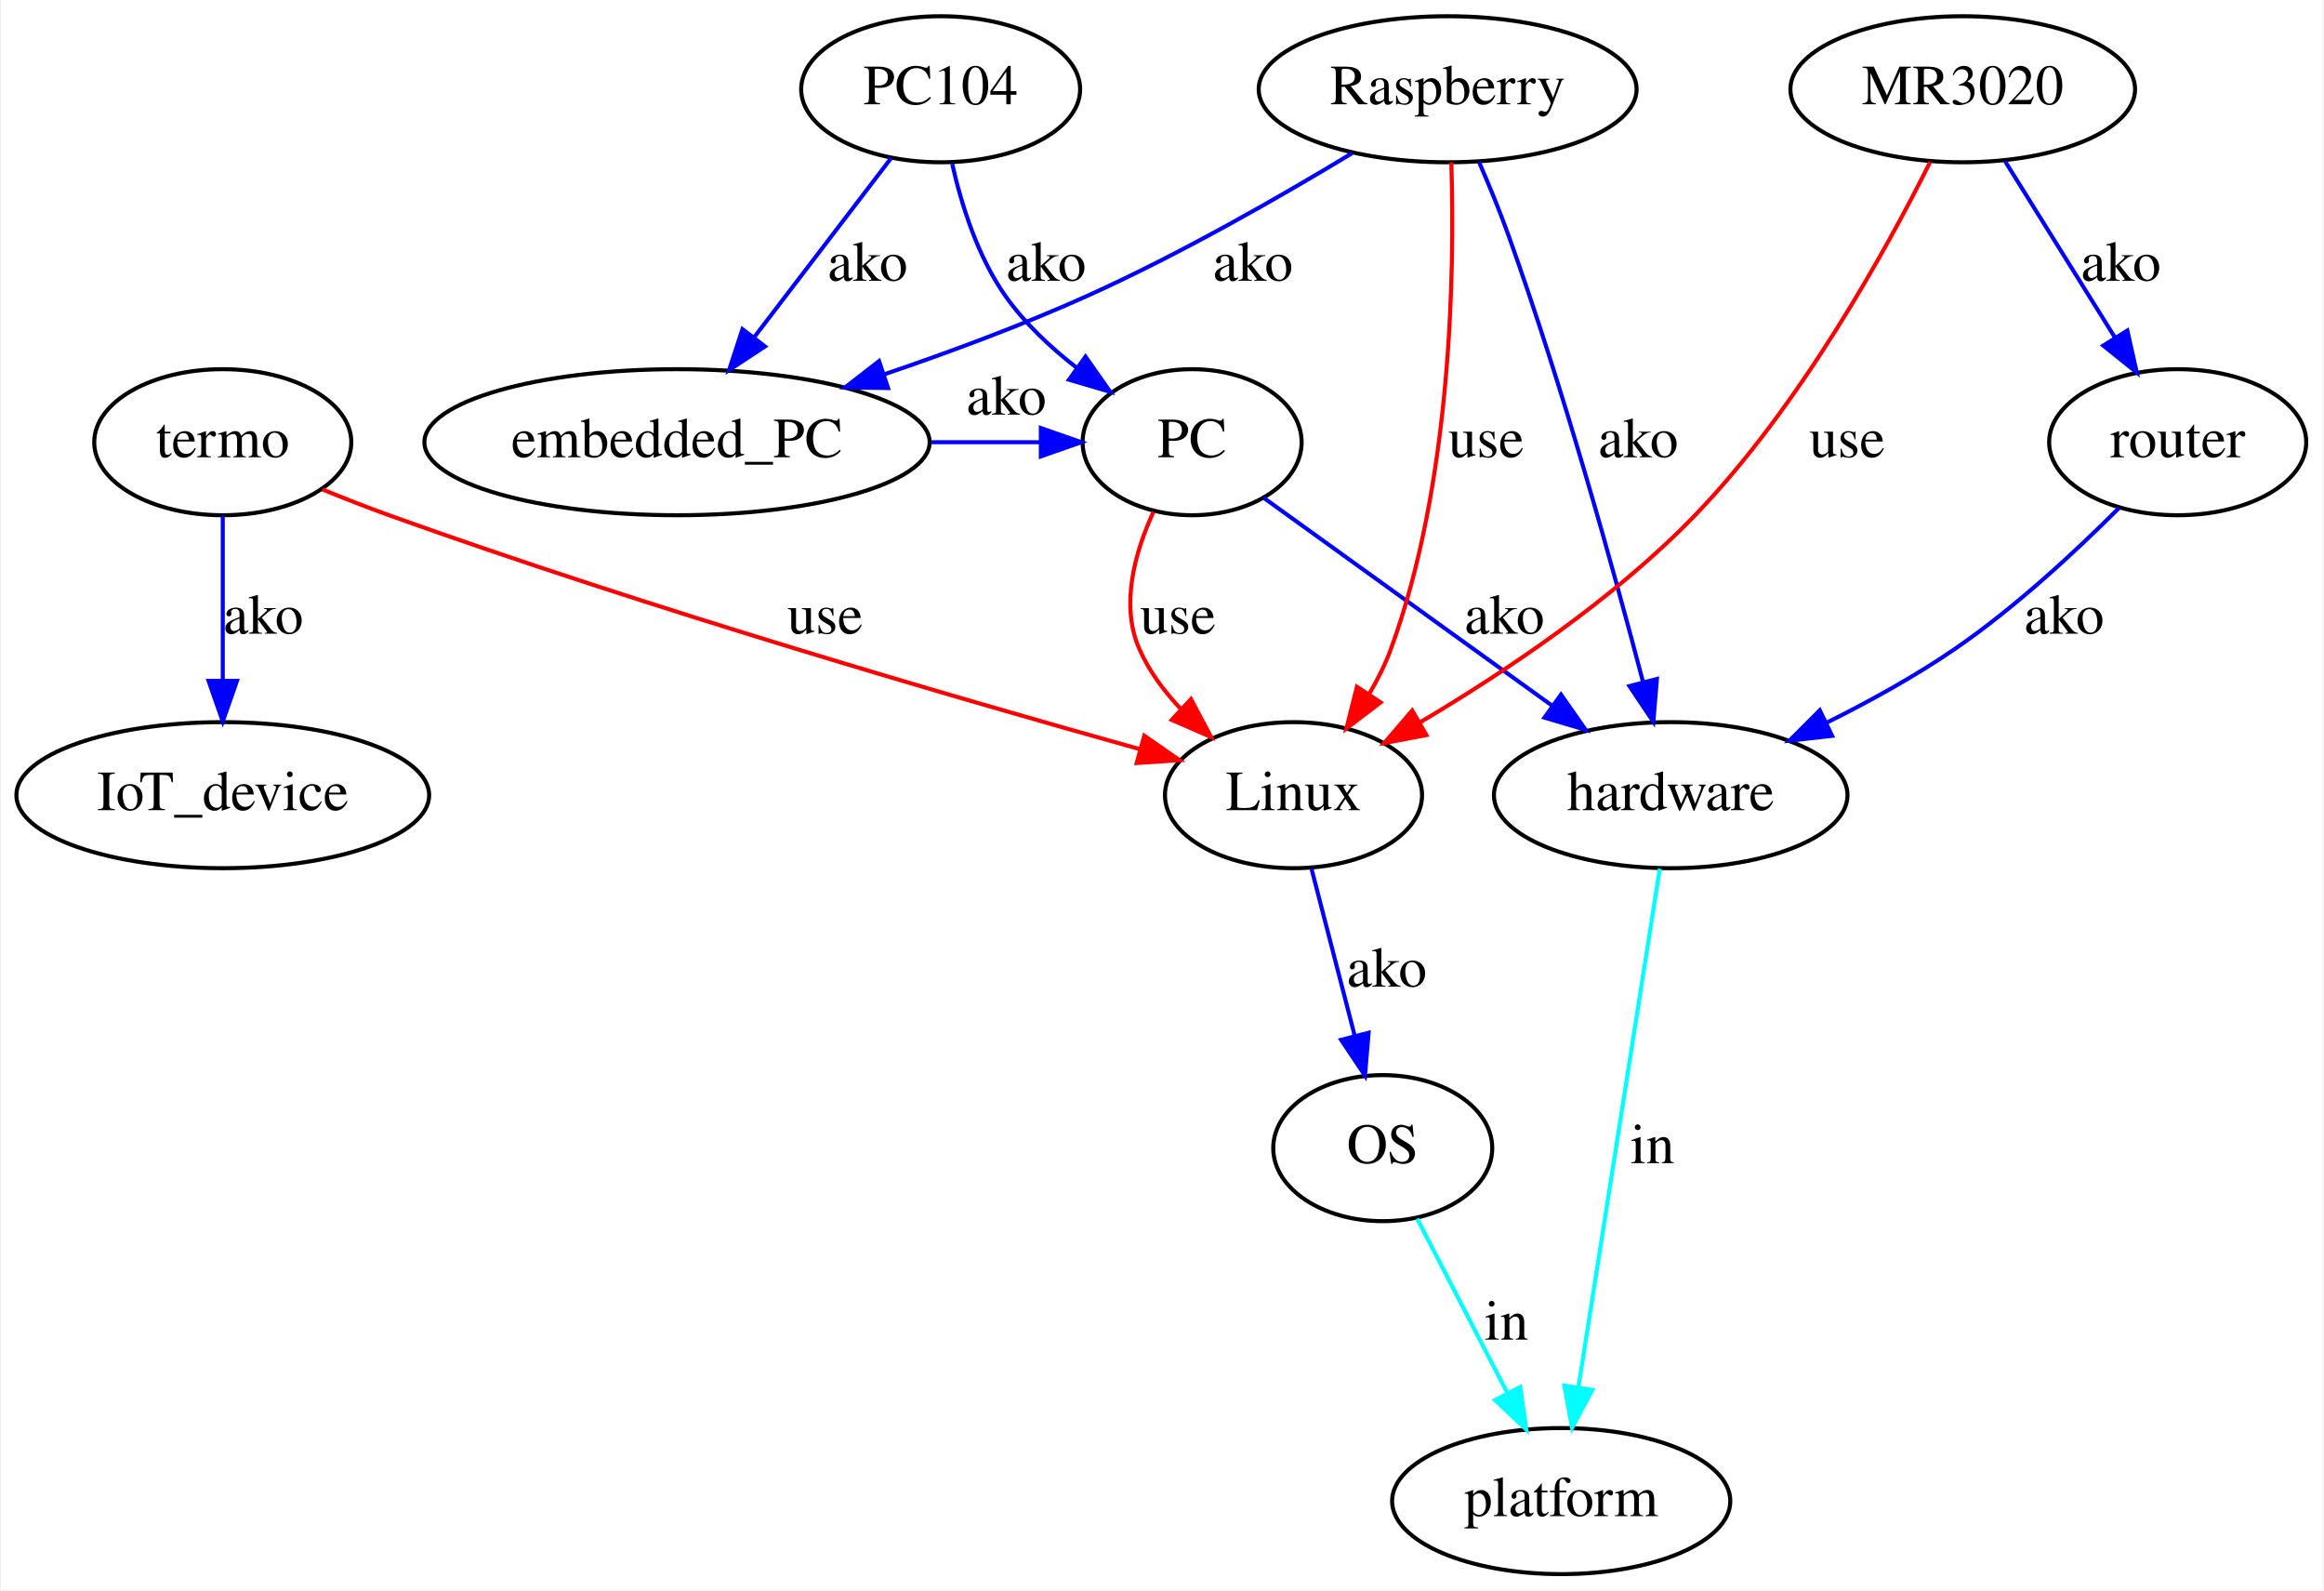
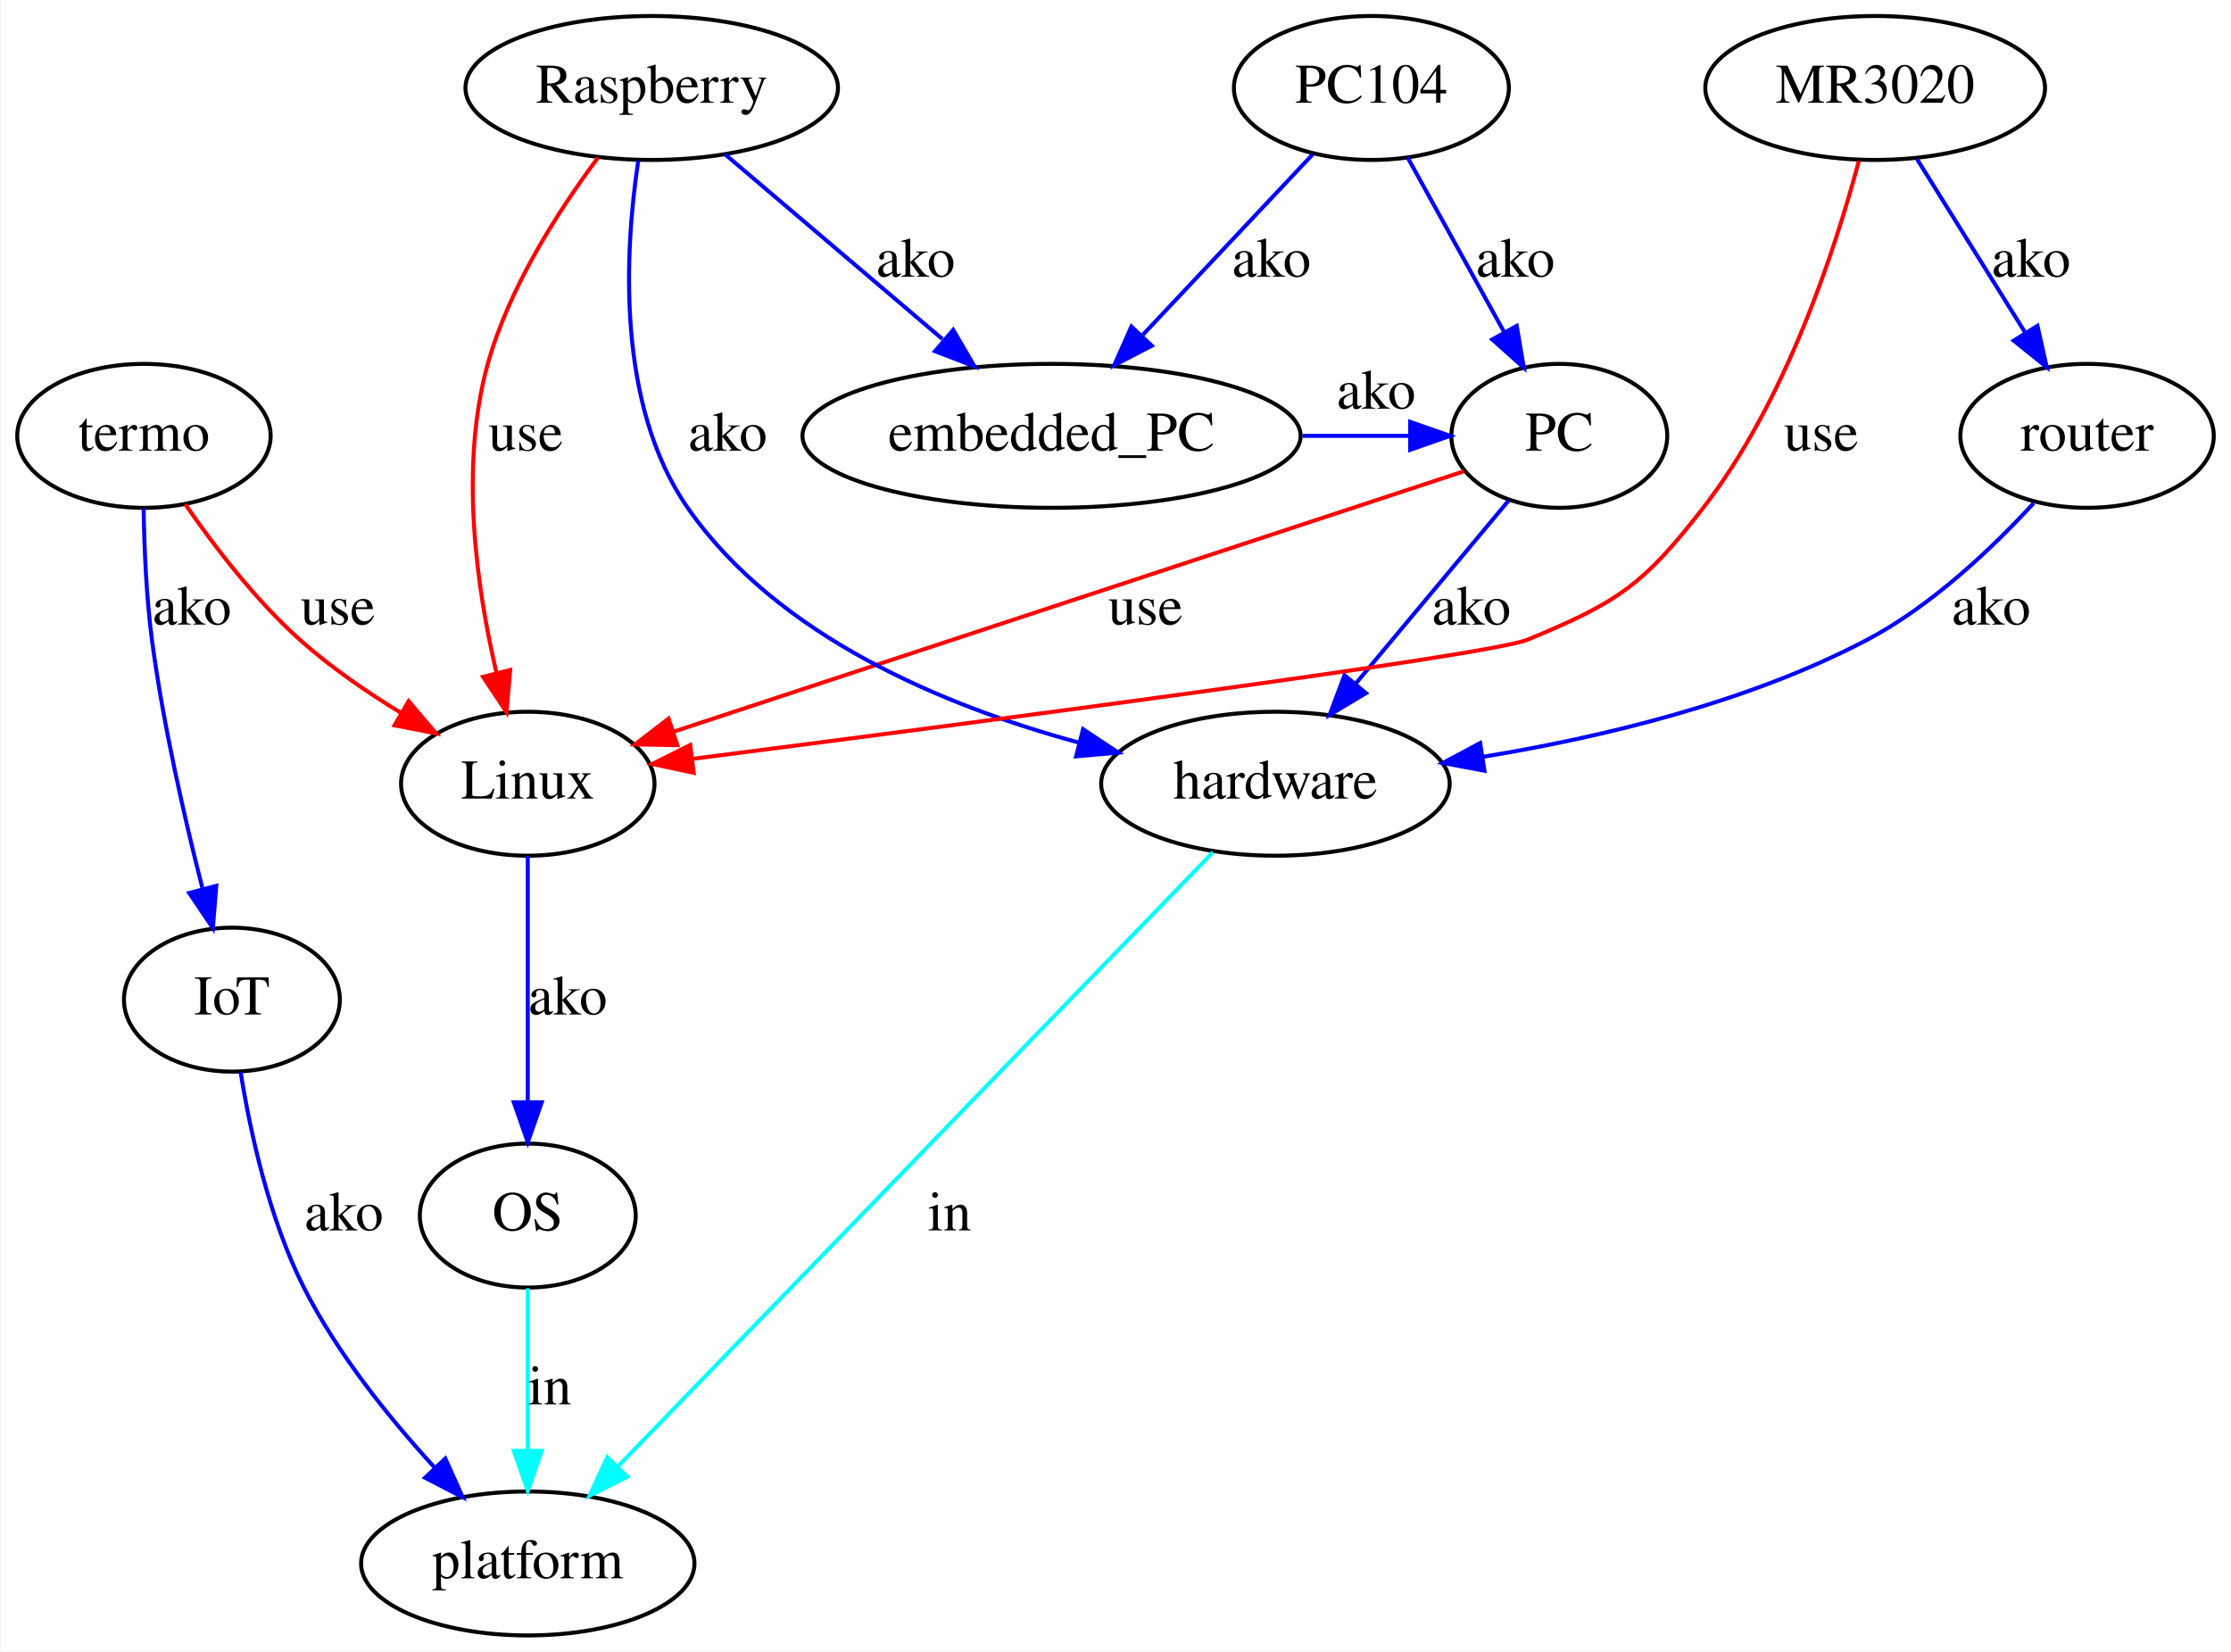
- <svg xmlns="http://www.w3.org/2000/svg" width="573pt" height="392pt" viewBox="0.00 0.00 572.54 392.00">
-   <g id="graph0" class="graph" transform="scale(1 1) rotate(0) translate(4 388)">
-     <polygon fill="white" stroke="none" points="-4,4 -4,-388 568.543,-388 568.543,4 -4,4" />
+ <svg xmlns="http://www.w3.org/2000/svg" width="558pt" height="413pt" viewBox="0.00 0.00 557.69 413.00">
+   <g id="graph0" class="graph" transform="scale(1 1) rotate(0) translate(4 409)">
+     <polygon fill="white" stroke="none" points="-4,4 -4,-409 553.694,-409 553.694,4 -4,4" />
    <g id="node1" class="node">
-       <ellipse fill="none" stroke="black" cx="50.696" cy="-279" rx="31.695" ry="18" />
-       <text text-anchor="middle" x="50.696" y="-275.3" font-family="Times,serif" font-size="14.00">termo</text>
+       <ellipse fill="none" stroke="black" cx="31.847" cy="-300" rx="31.695" ry="18" />
+       <text text-anchor="middle" x="31.847" y="-296.3" font-family="Times,serif" font-size="14.00">termo</text>
    </g>
    <g id="node2" class="node">
-       <ellipse fill="none" stroke="black" cx="50.696" cy="-192" rx="50.892" ry="18" />
-       <text text-anchor="middle" x="50.696" y="-188.3" font-family="Times,serif" font-size="14.00">IoT_device</text>
+       <ellipse fill="none" stroke="black" cx="53.847" cy="-159" rx="27" ry="18" />
+       <text text-anchor="middle" x="53.847" y="-155.3" font-family="Times,serif" font-size="14.00">IoT</text>
    </g>
    <g id="edge1" class="edge">
-       <path fill="none" stroke="blue" d="M50.696,-260.799C50.696,-249.163 50.696,-233.548 50.696,-220.237" />
-       <polygon fill="blue" stroke="blue" points="54.196,-220.175 50.696,-210.175 47.196,-220.175 54.196,-220.175" />
-       <text text-anchor="middle" x="60.696" y="-231.8" font-family="Times,serif" font-size="14.00">ako</text>
+       <path fill="none" stroke="blue" d="M31.768,-281.81C31.916,-272.135 32.423,-259.853 33.847,-249 36.612,-227.935 41.972,-204.506 46.447,-186.976" />
+       <polygon fill="blue" stroke="blue" points="49.939,-187.458 49.088,-176.898 43.168,-185.684 49.939,-187.458" />
+       <text text-anchor="middle" x="43.847" y="-252.8" font-family="Times,serif" font-size="14.00">ako</text>
+     </g>
+     <g id="node4" class="node">
+       <ellipse fill="none" stroke="black" cx="127.847" cy="-213" rx="31.695" ry="18" />
+       <text text-anchor="middle" x="127.847" y="-209.3" font-family="Times,serif" font-size="14.00">Linux</text>
+     </g>
+     <g id="edge3" class="edge">
+       <path fill="none" stroke="red" d="M42.164,-282.919C49.376,-272.467 59.686,-258.979 70.847,-249 78.429,-242.222 87.494,-235.985 96.14,-230.712" />
+       <polygon fill="red" stroke="red" points="98.05,-233.65 104.919,-225.585 94.519,-227.606 98.05,-233.65" />
+       <text text-anchor="middle" x="80.347" y="-252.8" font-family="Times,serif" font-size="14.00">use</text>
    </g>
    <g id="node3" class="node">
-       <ellipse fill="none" stroke="black" cx="314.696" cy="-192" rx="31.695" ry="18" />
-       <text text-anchor="middle" x="314.696" y="-188.3" font-family="Times,serif" font-size="14.00">Linux</text>
+       <ellipse fill="none" stroke="black" cx="127.847" cy="-18" rx="41.693" ry="18" />
+       <text text-anchor="middle" x="127.847" y="-14.3" font-family="Times,serif" font-size="14.00">platform</text>
    </g>
    <g id="edge2" class="edge">
-       <path fill="none" stroke="red" d="M75.26,-267.36C80.638,-265.159 86.328,-262.926 91.695,-261 155.844,-237.982 232.083,-215.825 276.754,-203.355" />
-       <polygon fill="red" stroke="red" points="277.899,-206.669 286.598,-200.621 276.026,-199.924 277.899,-206.669" />
-       <text text-anchor="middle" x="199.196" y="-231.8" font-family="Times,serif" font-size="14.00">use</text>
+       <path fill="none" stroke="blue" d="M56.023,-140.906C58.408,-126.042 63.117,-104.245 71.847,-87 80.176,-70.546 93.084,-54.505 104.409,-42.139" />
+       <polygon fill="blue" stroke="blue" points="107.232,-44.248 111.558,-34.576 102.145,-39.439 107.232,-44.248" />
+       <text text-anchor="middle" x="81.847" y="-101.3" font-family="Times,serif" font-size="14.00">ako</text>
    </g>
-     <g id="node4" class="node">
-       <ellipse fill="none" stroke="black" cx="336.696" cy="-105" rx="27" ry="18" />
-       <text text-anchor="middle" x="336.696" y="-101.3" font-family="Times,serif" font-size="14.00">OS</text>
+     <g id="node5" class="node">
+       <ellipse fill="none" stroke="black" cx="127.847" cy="-105" rx="27" ry="18" />
+       <text text-anchor="middle" x="127.847" y="-101.3" font-family="Times,serif" font-size="14.00">OS</text>
    </g>
-     <g id="edge3" class="edge">
-       <path fill="none" stroke="blue" d="M319.148,-173.799C322.209,-161.97 326.335,-146.03 329.816,-132.578" />
-       <polygon fill="blue" stroke="blue" points="333.208,-133.443 332.325,-122.885 326.431,-131.689 333.208,-133.443" />
-       <text text-anchor="middle" x="337.696" y="-144.8" font-family="Times,serif" font-size="14.00">ako</text>
+     <g id="edge4" class="edge">
+       <path fill="none" stroke="blue" d="M127.847,-194.969C127.847,-178.378 127.847,-152.883 127.847,-133.431" />
+       <polygon fill="blue" stroke="blue" points="131.347,-133.341 127.847,-123.341 124.347,-133.341 131.347,-133.341" />
+       <text text-anchor="middle" x="137.847" y="-155.3" font-family="Times,serif" font-size="14.00">ako</text>
+     </g>
+     <g id="edge11" class="edge">
+       <path fill="none" stroke="cyan" d="M127.847,-86.799C127.847,-75.163 127.847,-59.548 127.847,-46.237" />
+       <polygon fill="cyan" stroke="cyan" points="131.347,-46.175 127.847,-36.175 124.347,-46.175 131.347,-46.175" />
+       <text text-anchor="middle" x="133.347" y="-57.8" font-family="Times,serif" font-size="14.00">in</text>
+     </g>
+     <g id="node6" class="node">
+       <ellipse fill="none" stroke="black" cx="385.847" cy="-300" rx="27" ry="18" />
+       <text text-anchor="middle" x="385.847" y="-296.3" font-family="Times,serif" font-size="14.00">PC</text>
+     </g>
+     <g id="edge5" class="edge">
+       <path fill="none" stroke="red" d="M362.038,-291.156C316.801,-276.252 218.166,-243.756 164.464,-226.064" />
+       <polygon fill="red" stroke="red" points="165.26,-222.641 154.667,-222.836 163.07,-229.289 165.26,-222.641" />
+       <text text-anchor="middle" x="282.347" y="-252.8" font-family="Times,serif" font-size="14.00">use</text>
    </g>
    <g id="node9" class="node">
-       <ellipse fill="none" stroke="black" cx="380.696" cy="-18" rx="41.693" ry="18" />
-       <text text-anchor="middle" x="380.696" y="-14.3" font-family="Times,serif" font-size="14.00">platform</text>
+       <ellipse fill="none" stroke="black" cx="314.847" cy="-213" rx="43.592" ry="18" />
+       <text text-anchor="middle" x="314.847" y="-209.3" font-family="Times,serif" font-size="14.00">hardware</text>
+     </g>
+     <g id="edge8" class="edge">
+       <path fill="none" stroke="blue" d="M373.154,-283.804C362.519,-271.072 347.149,-252.671 334.859,-237.958" />
+       <polygon fill="blue" stroke="blue" points="337.495,-235.653 328.398,-230.222 332.122,-240.141 337.495,-235.653" />
+       <text text-anchor="middle" x="363.847" y="-252.8" font-family="Times,serif" font-size="14.00">ako</text>
+     </g>
+     <g id="node7" class="node">
+       <ellipse fill="none" stroke="black" cx="158.847" cy="-387" rx="46.593" ry="18" />
+       <text text-anchor="middle" x="158.847" y="-383.3" font-family="Times,serif" font-size="14.00">Raspberry</text>
+     </g>
+     <g id="edge6" class="edge">
+       <path fill="none" stroke="red" d="M145.428,-369.595C135.646,-356.516 123.204,-337.258 117.847,-318 110.737,-292.436 115.018,-262.129 119.993,-240.847" />
+       <polygon fill="red" stroke="red" points="123.45,-241.453 122.523,-230.899 116.666,-239.728 123.45,-241.453" />
+       <text text-anchor="middle" x="127.347" y="-296.3" font-family="Times,serif" font-size="14.00">use</text>
+     </g>
+     <g id="edge9" class="edge">
+       <path fill="none" stroke="blue" d="M155.479,-368.79C152.145,-346.623 149.826,-307.878 167.847,-282 190.347,-249.691 232.208,-232.383 265.521,-223.331" />
+       <polygon fill="blue" stroke="blue" points="266.726,-226.636 275.555,-220.779 265,-219.852 266.726,-226.636" />
+       <text text-anchor="middle" x="177.847" y="-296.3" font-family="Times,serif" font-size="14.00">ako</text>
+     </g>
+     <g id="node12" class="node">
+       <ellipse fill="none" stroke="black" cx="258.847" cy="-300" rx="62.289" ry="18" />
+       <text text-anchor="middle" x="258.847" y="-296.3" font-family="Times,serif" font-size="14.00">embedded_PC</text>
+     </g>
+     <g id="edge17" class="edge">
+       <path fill="none" stroke="blue" d="M177.189,-370.41C192.404,-357.477 214.263,-338.896 231.537,-324.214" />
+       <polygon fill="blue" stroke="blue" points="234.247,-326.504 239.599,-317.361 229.713,-321.17 234.247,-326.504" />
+       <text text-anchor="middle" x="224.847" y="-339.8" font-family="Times,serif" font-size="14.00">ako</text>
+     </g>
+     <g id="node8" class="node">
+       <ellipse fill="none" stroke="black" cx="464.847" cy="-387" rx="42.494" ry="18" />
+       <text text-anchor="middle" x="464.847" y="-383.3" font-family="Times,serif" font-size="14.00">MR3020</text>
+     </g>
+     <g id="edge7" class="edge">
+       <path fill="none" stroke="red" d="M460.751,-368.715C454.917,-346.814 442.562,-308.709 421.847,-282 406.866,-262.684 400.444,-258.323 377.847,-249 368.31,-245.065 237.502,-227.977 169.016,-219.219" />
+       <polygon fill="red" stroke="red" points="169.349,-215.733 158.986,-217.939 168.463,-222.677 169.349,-215.733" />
+       <text text-anchor="middle" x="451.347" y="-296.3" font-family="Times,serif" font-size="14.00">use</text>
+     </g>
+     <g id="node11" class="node">
+       <ellipse fill="none" stroke="black" cx="517.847" cy="-300" rx="31.695" ry="18" />
+       <text text-anchor="middle" x="517.847" y="-296.3" font-family="Times,serif" font-size="14.00">router</text>
+     </g>
+     <g id="edge13" class="edge">
+       <path fill="none" stroke="blue" d="M475.318,-369.207C483.039,-356.824 493.668,-339.778 502.369,-325.824" />
+       <polygon fill="blue" stroke="blue" points="505.436,-327.519 507.757,-317.182 499.496,-323.815 505.436,-327.519" />
+       <text text-anchor="middle" x="503.847" y="-339.8" font-family="Times,serif" font-size="14.00">ako</text>
    </g>
    <g id="edge10" class="edge">
-       <path fill="none" stroke="cyan" d="M345.179,-87.611C351.469,-75.46 360.166,-58.66 367.379,-44.725" />
-       <polygon fill="cyan" stroke="cyan" points="370.599,-46.118 372.088,-35.629 364.382,-42.9 370.599,-46.118" />
-       <text text-anchor="middle" x="367.196" y="-57.8" font-family="Times,serif" font-size="14.00">in</text>
+       <path fill="none" stroke="cyan" d="M299.225,-195.877C266.143,-161.733 188.907,-82.019 150.444,-42.322" />
+       <polygon fill="cyan" stroke="cyan" points="152.765,-39.688 143.293,-34.941 147.738,-44.559 152.765,-39.688" />
+       <text text-anchor="middle" x="233.347" y="-101.3" font-family="Times,serif" font-size="14.00">in</text>
    </g>
-     <g id="node5" class="node">
-       <ellipse fill="none" stroke="black" cx="289.696" cy="-279" rx="27" ry="18" />
-       <text text-anchor="middle" x="289.696" y="-275.3" font-family="Times,serif" font-size="14.00">PC</text>
+     <g id="node10" class="node">
+       <ellipse fill="none" stroke="black" cx="338.847" cy="-387" rx="34.394" ry="18" />
+       <text text-anchor="middle" x="338.847" y="-383.3" font-family="Times,serif" font-size="14.00">PC104</text>
    </g>
-     <g id="edge4" class="edge">
-       <path fill="none" stroke="red" d="M280.154,-261.803C275.546,-251.797 271.941,-238.843 276.696,-228 279.095,-222.527 282.82,-217.533 287.017,-213.138" />
-       <polygon fill="red" stroke="red" points="289.412,-215.689 294.376,-206.329 284.659,-210.551 289.412,-215.689" />
-       <text text-anchor="middle" x="286.196" y="-231.8" font-family="Times,serif" font-size="14.00">use</text>
+     <g id="edge12" class="edge">
+       <path fill="none" stroke="blue" d="M347.909,-369.611C354.715,-357.303 364.158,-340.226 371.92,-326.187" />
+       <polygon fill="blue" stroke="blue" points="375.196,-327.495 376.972,-317.05 369.07,-324.108 375.196,-327.495" />
+       <text text-anchor="middle" x="374.847" y="-339.8" font-family="Times,serif" font-size="14.00">ako</text>
    </g>
-     <g id="node8" class="node">
-       <ellipse fill="none" stroke="black" cx="407.696" cy="-192" rx="43.592" ry="18" />
-       <text text-anchor="middle" x="407.696" y="-188.3" font-family="Times,serif" font-size="14.00">hardware</text>
+     <g id="edge15" class="edge">
+       <path fill="none" stroke="blue" d="M324.174,-370.41C312.299,-357.793 295.366,-339.801 281.715,-325.297" />
+       <polygon fill="blue" stroke="blue" points="283.924,-322.537 274.521,-317.654 278.826,-327.335 283.924,-322.537" />
+       <text text-anchor="middle" x="313.847" y="-339.8" font-family="Times,serif" font-size="14.00">ako</text>
    </g>
-     <g id="edge7" class="edge">
-       <path fill="none" stroke="blue" d="M307.361,-265.275C326.175,-251.723 356.256,-230.054 378.581,-213.973" />
-       <polygon fill="blue" stroke="blue" points="380.649,-216.796 386.717,-208.111 376.558,-211.116 380.649,-216.796" />
-       <text text-anchor="middle" x="366.696" y="-231.8" font-family="Times,serif" font-size="14.00">ako</text>
-     </g>
-     <g id="node6" class="node">
-       <ellipse fill="none" stroke="black" cx="352.696" cy="-366" rx="46.593" ry="18" />
-       <text text-anchor="middle" x="352.696" y="-362.3" font-family="Times,serif" font-size="14.00">Raspberry</text>
-     </g>
-     <g id="edge5" class="edge">
-       <path fill="none" stroke="red" d="M353.604,-347.954C354.44,-321.435 353.758,-269.078 338.696,-228 337.308,-224.217 335.419,-220.453 333.304,-216.873" />
-       <polygon fill="red" stroke="red" points="336.173,-214.865 327.745,-208.445 330.33,-218.719 336.173,-214.865" />
-       <text text-anchor="middle" x="362.196" y="-275.3" font-family="Times,serif" font-size="14.00">use</text>
-     </g>
-     <g id="edge8" class="edge">
-       <path fill="none" stroke="blue" d="M360.438,-348.075C362.907,-342.389 365.552,-335.974 367.696,-330 381.2,-292.362 393.574,-247.734 400.876,-219.886" />
-       <polygon fill="blue" stroke="blue" points="404.296,-220.642 403.418,-210.084 397.52,-218.885 404.296,-220.642" />
-       <text text-anchor="middle" x="399.696" y="-275.3" font-family="Times,serif" font-size="14.00">ako</text>
-     </g>
-     <g id="node12" class="node">
-       <ellipse fill="none" stroke="black" cx="162.696" cy="-279" rx="62.289" ry="18" />
-       <text text-anchor="middle" x="162.696" y="-275.3" font-family="Times,serif" font-size="14.00">embedded_PC</text>
+     <g id="edge14" class="edge">
+       <path fill="none" stroke="blue" d="M504.485,-283.168C494.207,-271.993 479.058,-257.543 462.847,-249 433.073,-233.309 396.255,-224.566 366.79,-219.742" />
+       <polygon fill="blue" stroke="blue" points="367.113,-216.251 356.698,-218.195 366.052,-223.17 367.113,-216.251" />
+       <text text-anchor="middle" x="493.847" y="-252.8" font-family="Times,serif" font-size="14.00">ako</text>
    </g>
    <g id="edge16" class="edge">
-       <path fill="none" stroke="blue" d="M329.121,-350.227C311.52,-339.579 286.647,-325.324 263.696,-315 247.858,-307.876 230.104,-301.283 213.95,-295.786" />
-       <polygon fill="blue" stroke="blue" points="214.724,-292.354 204.13,-292.509 212.508,-298.994 214.724,-292.354" />
-       <text text-anchor="middle" x="304.696" y="-318.8" font-family="Times,serif" font-size="14.00">ako</text>
-     </g>
-     <g id="node7" class="node">
-       <ellipse fill="none" stroke="black" cx="479.696" cy="-366" rx="42.494" ry="18" />
-       <text text-anchor="middle" x="479.696" y="-362.3" font-family="Times,serif" font-size="14.00">MR3020</text>
-     </g>
-     <g id="edge6" class="edge">
-       <path fill="none" stroke="red" d="M471.669,-348.069C460.732,-326.204 439.523,-287.785 413.696,-261 393.775,-240.341 366.659,-222.241 345.842,-209.92" />
-       <polygon fill="red" stroke="red" points="347.467,-206.816 337.058,-204.84 343.962,-212.876 347.467,-206.816" />
-       <text text-anchor="middle" x="451.196" y="-275.3" font-family="Times,serif" font-size="14.00">use</text>
-     </g>
-     <g id="node11" class="node">
-       <ellipse fill="none" stroke="black" cx="532.696" cy="-279" rx="31.695" ry="18" />
-       <text text-anchor="middle" x="532.696" y="-275.3" font-family="Times,serif" font-size="14.00">router</text>
-     </g>
-     <g id="edge12" class="edge">
-       <path fill="none" stroke="blue" d="M490.167,-348.207C497.888,-335.824 508.517,-318.778 517.217,-304.824" />
-       <polygon fill="blue" stroke="blue" points="520.285,-306.519 522.606,-296.182 514.345,-302.815 520.285,-306.519" />
-       <text text-anchor="middle" x="518.696" y="-318.8" font-family="Times,serif" font-size="14.00">ako</text>
-     </g>
-     <g id="edge9" class="edge">
-       <path fill="none" stroke="cyan" d="M405.008,-173.879C400.318,-144.001 390.603,-82.113 384.977,-46.274" />
-       <polygon fill="cyan" stroke="cyan" points="388.381,-45.388 383.372,-36.052 381.465,-46.473 388.381,-45.388" />
-       <text text-anchor="middle" x="403.196" y="-101.3" font-family="Times,serif" font-size="14.00">in</text>
-     </g>
-     <g id="node10" class="node">
-       <ellipse fill="none" stroke="black" cx="227.696" cy="-366" rx="34.394" ry="18" />
-       <text text-anchor="middle" x="227.696" y="-362.3" font-family="Times,serif" font-size="14.00">PC104</text>
-     </g>
-     <g id="edge11" class="edge">
-       <path fill="none" stroke="blue" d="M230.54,-347.619C232.84,-337.42 236.859,-324.677 243.696,-315 248.418,-308.315 254.801,-302.337 261.306,-297.294" />
-       <polygon fill="blue" stroke="blue" points="263.408,-300.094 269.497,-291.423 259.33,-294.404 263.408,-300.094" />
-       <text text-anchor="middle" x="253.696" y="-318.8" font-family="Times,serif" font-size="14.00">ako</text>
-     </g>
-     <g id="edge14" class="edge">
-       <path fill="none" stroke="blue" d="M215.469,-349.012C205.94,-336.55 192.537,-319.024 181.624,-304.752" />
-       <polygon fill="blue" stroke="blue" points="184.389,-302.606 175.534,-296.789 178.828,-306.858 184.389,-302.606" />
-       <text text-anchor="middle" x="209.696" y="-318.8" font-family="Times,serif" font-size="14.00">ako</text>
-     </g>
-     <g id="edge13" class="edge">
-       <path fill="none" stroke="blue" d="M518.231,-262.796C507.651,-252.208 492.599,-238.212 477.696,-228 467.9,-221.288 456.633,-215.079 446.043,-209.813" />
-       <polygon fill="blue" stroke="blue" points="447.492,-206.626 436.964,-205.438 444.453,-212.932 447.492,-206.626" />
-       <text text-anchor="middle" x="504.696" y="-231.8" font-family="Times,serif" font-size="14.00">ako</text>
-     </g>
-     <g id="edge15" class="edge">
-       <path fill="none" stroke="blue" d="M225.451,-279C234.591,-279 243.751,-279 252.174,-279" />
-       <polygon fill="blue" stroke="blue" points="252.392,-282.5 262.392,-279 252.392,-275.5 252.392,-282.5" />
-       <text text-anchor="middle" x="243.893" y="-285.8" font-family="Times,serif" font-size="14.00">ako</text>
+       <path fill="none" stroke="blue" d="M321.603,-300C330.743,-300 339.903,-300 348.326,-300" />
+       <polygon fill="blue" stroke="blue" points="348.544,-303.5 358.544,-300 348.544,-296.5 348.544,-303.5" />
+       <text text-anchor="middle" x="340.044" y="-306.8" font-family="Times,serif" font-size="14.00">ako</text>
    </g>
  </g>
</svg>
